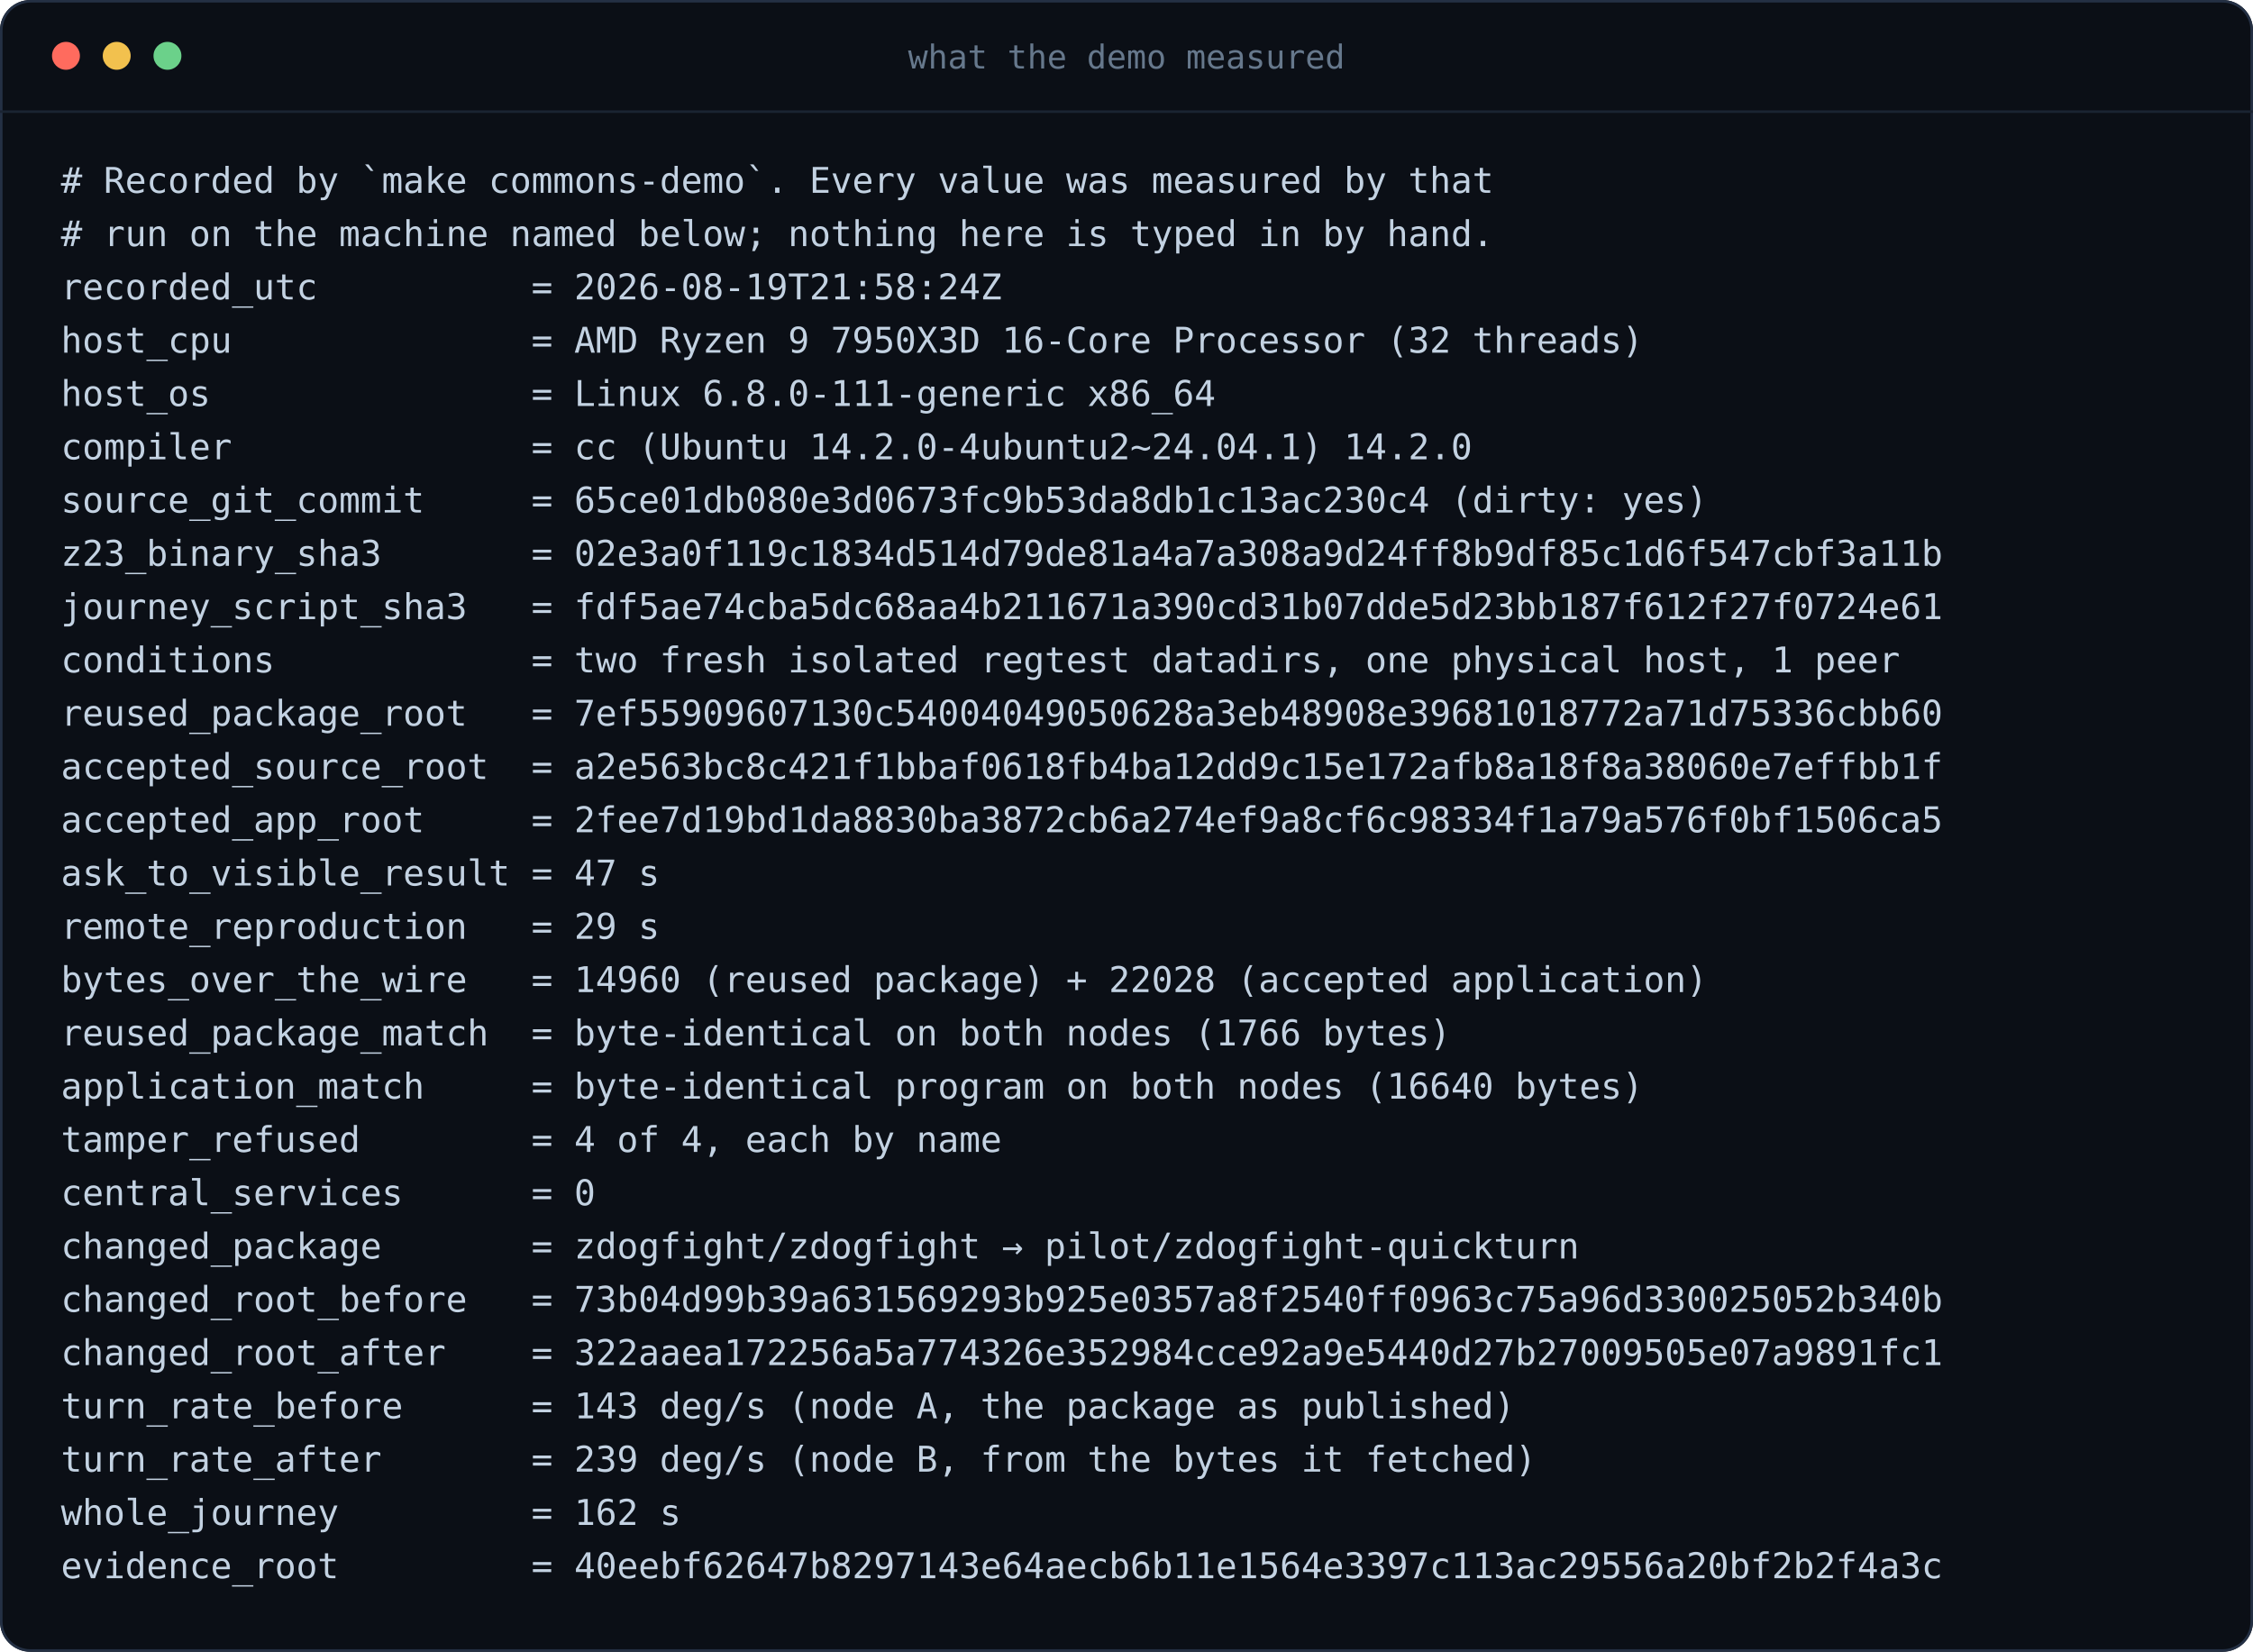
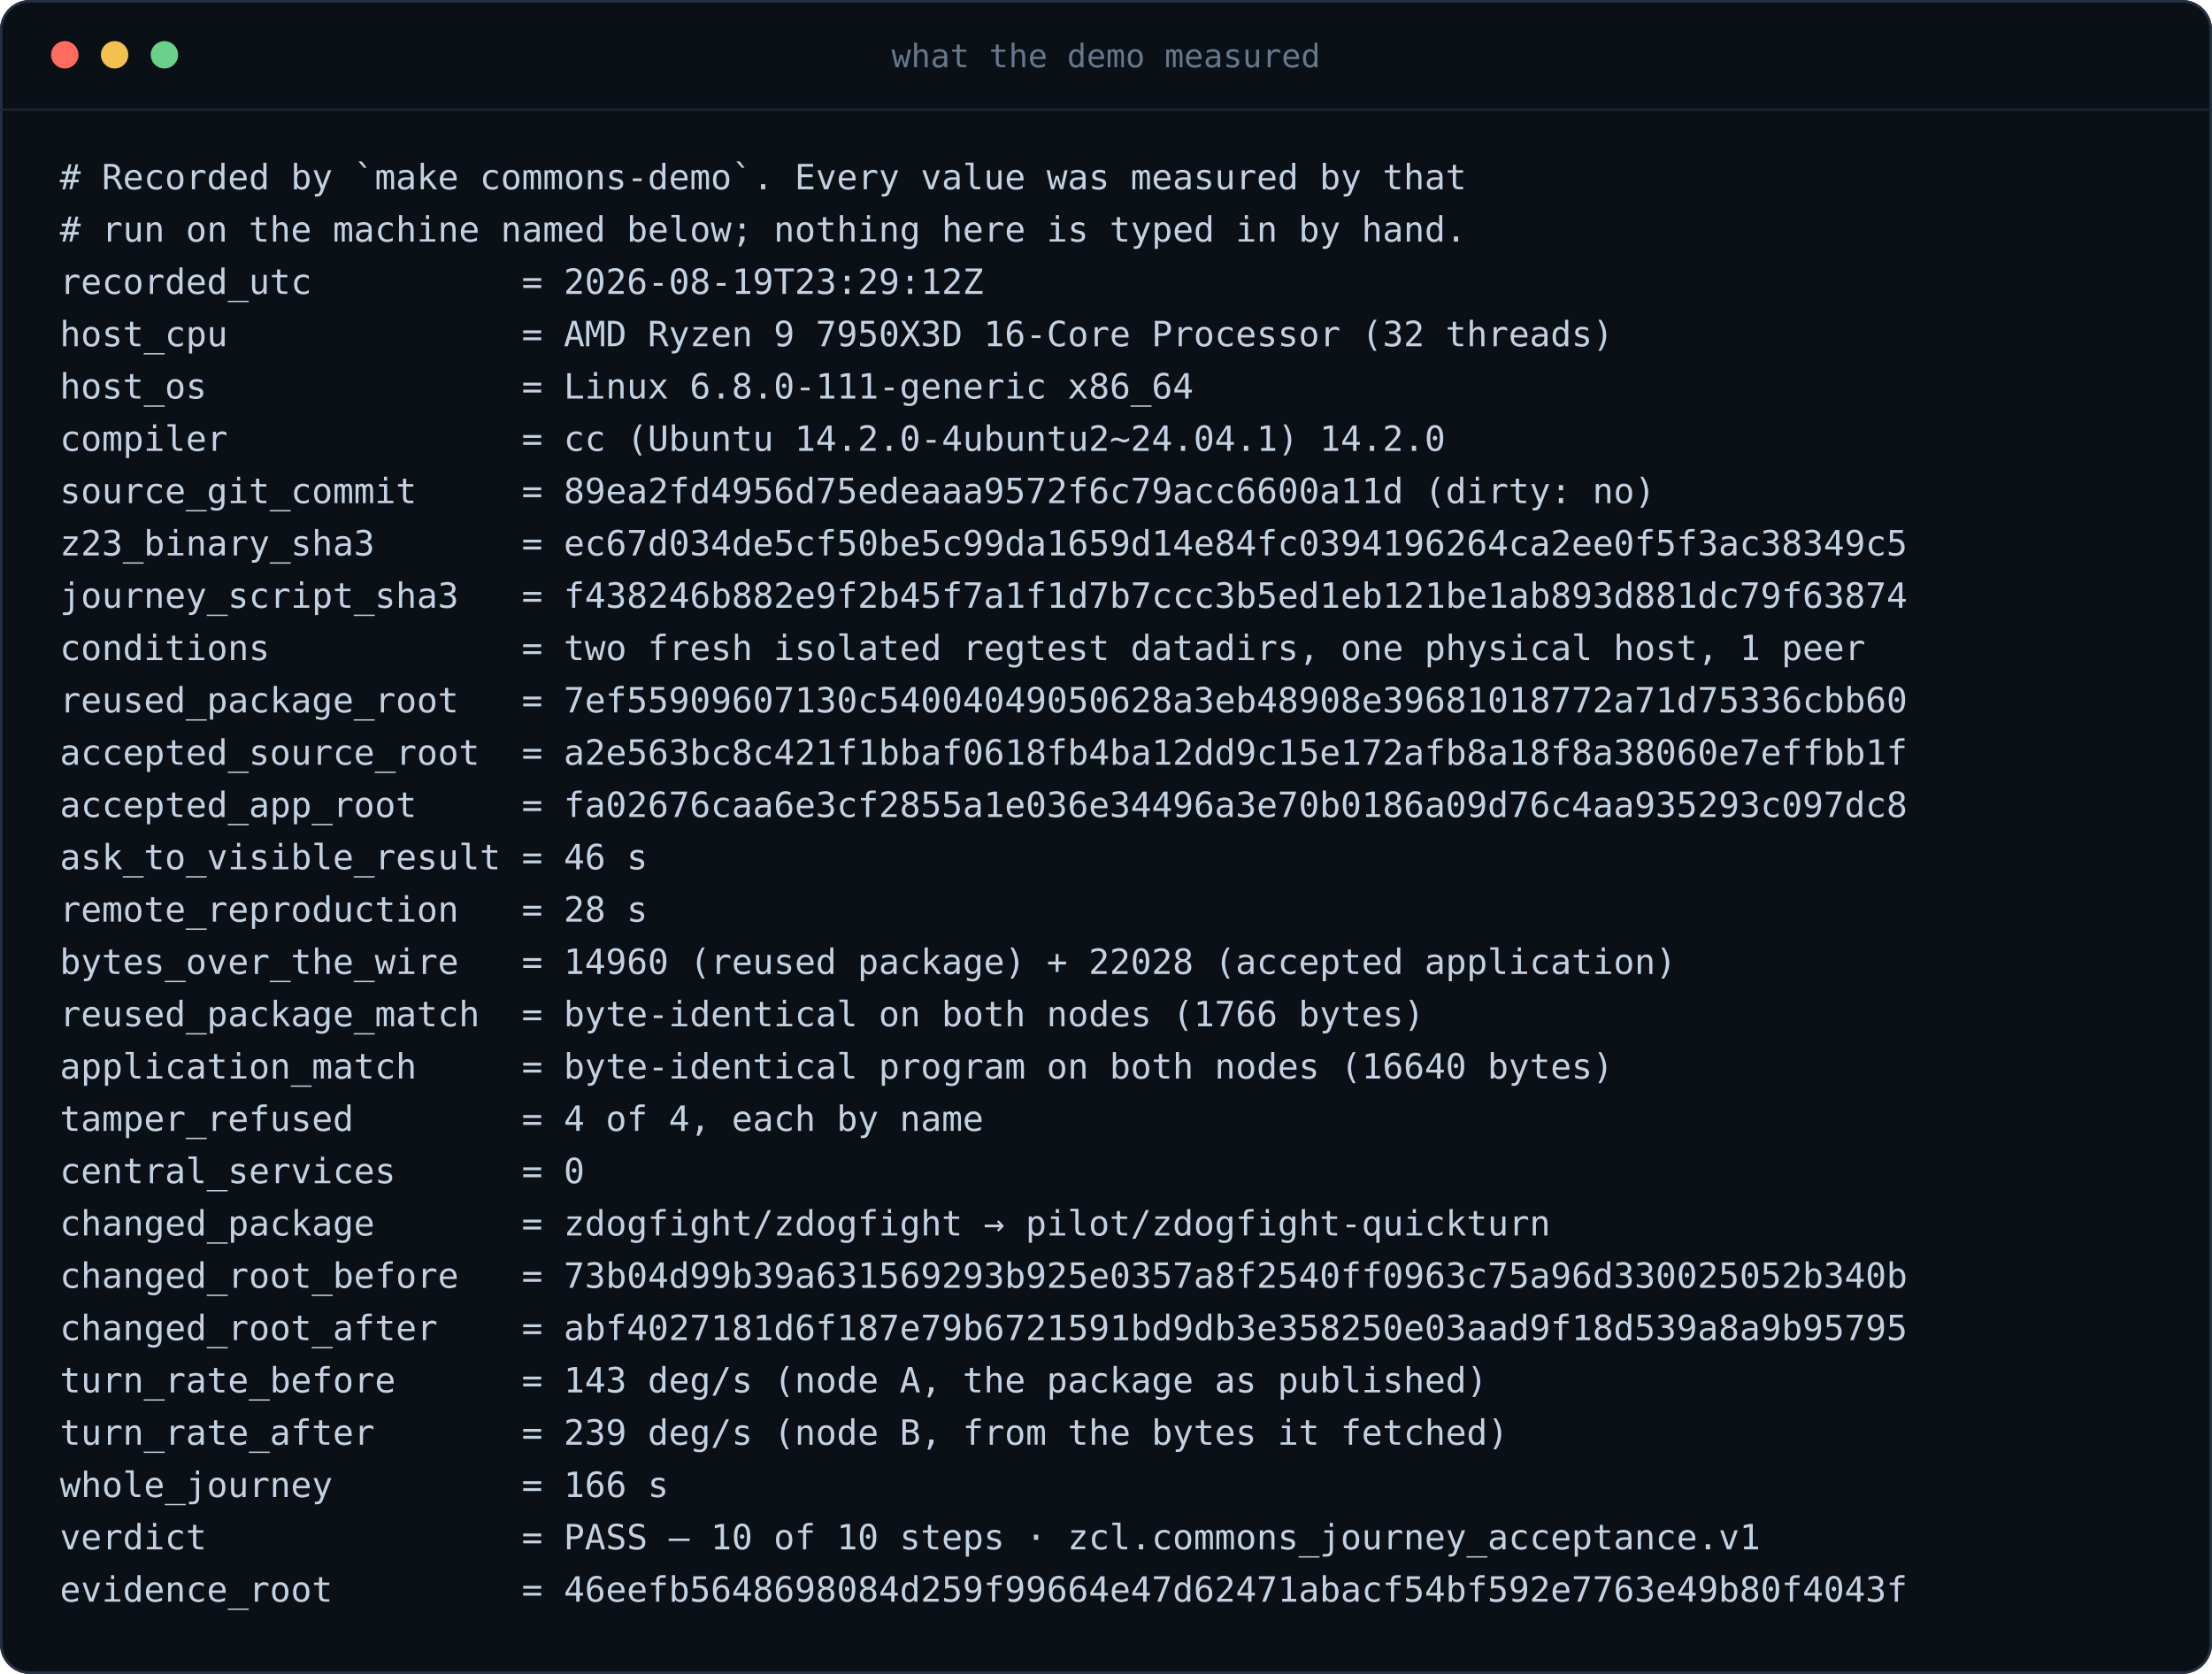
- <svg xmlns="http://www.w3.org/2000/svg" width="888" height="651" viewBox="0 0 888 651" role="img" aria-label="what the demo measured">
-   <rect width="888" height="651" rx="12" fill="#0b0f16" />
-   <rect x="0.5" y="0.5" width="887" height="650" rx="11.5" fill="none" stroke="#243044" />
+ <svg xmlns="http://www.w3.org/2000/svg" width="888" height="672" viewBox="0 0 888 672" role="img" aria-label="what the demo measured">
+   <rect width="888" height="672" rx="12" fill="#0b0f16" />
+   <rect x="0.5" y="0.5" width="887" height="671" rx="11.5" fill="none" stroke="#243044" />
  <path d="M0 44 h888" stroke="#1a2432" />
  <circle cx="26" cy="22" r="5.5" fill="#ff6b5e" />
  <circle cx="46" cy="22" r="5.5" fill="#f2c14e" />
  <circle cx="66" cy="22" r="5.5" fill="#6bd18a" />
  <text x="444" y="27" font-family="ui-monospace, SFMono-Regular, Menlo, Consolas, monospace" font-size="13" fill="#66788c" text-anchor="middle">what the demo measured</text>
  <text y="76" font-family="ui-monospace, SFMono-Regular, Menlo, Consolas, monospace" font-size="14" xml:space="preserve">
    <tspan x="24.0" textLength="562.8" lengthAdjust="spacing" fill="#c3d2e2"># Recorded by `make commons-demo`. Every value was measured by that</tspan>
  </text>
  <text y="97" font-family="ui-monospace, SFMono-Regular, Menlo, Consolas, monospace" font-size="14" xml:space="preserve">
    <tspan x="24.0" textLength="562.8" lengthAdjust="spacing" fill="#c3d2e2"># run on the machine named below; nothing here is typed in by hand.</tspan>
  </text>
  <text y="118" font-family="ui-monospace, SFMono-Regular, Menlo, Consolas, monospace" font-size="14" xml:space="preserve">
-     <tspan x="24.0" textLength="369.6" lengthAdjust="spacing" fill="#c3d2e2">recorded_utc          = 2026-08-19T21:58:24Z</tspan>
+     <tspan x="24.0" textLength="369.6" lengthAdjust="spacing" fill="#c3d2e2">recorded_utc          = 2026-08-19T23:29:12Z</tspan>
  </text>
  <text y="139" font-family="ui-monospace, SFMono-Regular, Menlo, Consolas, monospace" font-size="14" xml:space="preserve">
    <tspan x="24.0" textLength="621.6" lengthAdjust="spacing" fill="#c3d2e2">host_cpu              = AMD Ryzen 9 7950X3D 16-Core Processor (32 threads)</tspan>
  </text>
  <text y="160" font-family="ui-monospace, SFMono-Regular, Menlo, Consolas, monospace" font-size="14" xml:space="preserve">
    <tspan x="24.0" textLength="453.6" lengthAdjust="spacing" fill="#c3d2e2">host_os               = Linux 6.8.0-111-generic x86_64</tspan>
  </text>
  <text y="181" font-family="ui-monospace, SFMono-Regular, Menlo, Consolas, monospace" font-size="14" xml:space="preserve">
    <tspan x="24.0" textLength="554.4" lengthAdjust="spacing" fill="#c3d2e2">compiler              = cc (Ubuntu 14.2.0-4ubuntu2~24.04.1) 14.2.0</tspan>
  </text>
  <text y="202" font-family="ui-monospace, SFMono-Regular, Menlo, Consolas, monospace" font-size="14" xml:space="preserve">
-     <tspan x="24.0" textLength="646.8" lengthAdjust="spacing" fill="#c3d2e2">source_git_commit     = 65ce01db080e3d0673fc9b53da8db1c13ac230c4 (dirty: yes)</tspan>
+     <tspan x="24.0" textLength="638.4" lengthAdjust="spacing" fill="#c3d2e2">source_git_commit     = 89ea2fd4956d75edeaaa9572f6c79acc6600a11d (dirty: no)</tspan>
  </text>
  <text y="223" font-family="ui-monospace, SFMono-Regular, Menlo, Consolas, monospace" font-size="14" xml:space="preserve">
-     <tspan x="24.0" textLength="739.2" lengthAdjust="spacing" fill="#c3d2e2">z23_binary_sha3       = 02e3a0f119c1834d514d79de81a4a7a308a9d24ff8b9df85c1d6f547cbf3a11b</tspan>
+     <tspan x="24.0" textLength="739.2" lengthAdjust="spacing" fill="#c3d2e2">z23_binary_sha3       = ec67d034de5cf50be5c99da1659d14e84fc0394196264ca2ee0f5f3ac38349c5</tspan>
  </text>
  <text y="244" font-family="ui-monospace, SFMono-Regular, Menlo, Consolas, monospace" font-size="14" xml:space="preserve">
-     <tspan x="24.0" textLength="739.2" lengthAdjust="spacing" fill="#c3d2e2">journey_script_sha3   = fdf5ae74cba5dc68aa4b211671a390cd31b07dde5d23bb187f612f27f0724e61</tspan>
+     <tspan x="24.0" textLength="739.2" lengthAdjust="spacing" fill="#c3d2e2">journey_script_sha3   = f438246b882e9f2b45f7a1f1d7b7ccc3b5ed1eb121be1ab893d881dc79f63874</tspan>
  </text>
  <text y="265" font-family="ui-monospace, SFMono-Regular, Menlo, Consolas, monospace" font-size="14" xml:space="preserve">
    <tspan x="24.0" textLength="722.4" lengthAdjust="spacing" fill="#c3d2e2">conditions            = two fresh isolated regtest datadirs, one physical host, 1 peer</tspan>
  </text>
  <text y="286" font-family="ui-monospace, SFMono-Regular, Menlo, Consolas, monospace" font-size="14" xml:space="preserve">
    <tspan x="24.0" textLength="739.2" lengthAdjust="spacing" fill="#c3d2e2">reused_package_root   = 7ef55909607130c54004049050628a3eb48908e39681018772a71d75336cbb60</tspan>
  </text>
  <text y="307" font-family="ui-monospace, SFMono-Regular, Menlo, Consolas, monospace" font-size="14" xml:space="preserve">
    <tspan x="24.0" textLength="739.2" lengthAdjust="spacing" fill="#c3d2e2">accepted_source_root  = a2e563bc8c421f1bbaf0618fb4ba12dd9c15e172afb8a18f8a38060e7effbb1f</tspan>
  </text>
  <text y="328" font-family="ui-monospace, SFMono-Regular, Menlo, Consolas, monospace" font-size="14" xml:space="preserve">
-     <tspan x="24.0" textLength="739.2" lengthAdjust="spacing" fill="#c3d2e2">accepted_app_root     = 2fee7d19bd1da8830ba3872cb6a274ef9a8cf6c98334f1a79a576f0bf1506ca5</tspan>
+     <tspan x="24.0" textLength="739.2" lengthAdjust="spacing" fill="#c3d2e2">accepted_app_root     = fa02676caa6e3cf2855a1e036e34496a3e70b0186a09d76c4aa935293c097dc8</tspan>
  </text>
  <text y="349" font-family="ui-monospace, SFMono-Regular, Menlo, Consolas, monospace" font-size="14" xml:space="preserve">
-     <tspan x="24.0" textLength="235.2" lengthAdjust="spacing" fill="#c3d2e2">ask_to_visible_result = 47 s</tspan>
+     <tspan x="24.0" textLength="235.2" lengthAdjust="spacing" fill="#c3d2e2">ask_to_visible_result = 46 s</tspan>
  </text>
  <text y="370" font-family="ui-monospace, SFMono-Regular, Menlo, Consolas, monospace" font-size="14" xml:space="preserve">
-     <tspan x="24.0" textLength="235.2" lengthAdjust="spacing" fill="#c3d2e2">remote_reproduction   = 29 s</tspan>
+     <tspan x="24.0" textLength="235.2" lengthAdjust="spacing" fill="#c3d2e2">remote_reproduction   = 28 s</tspan>
  </text>
  <text y="391" font-family="ui-monospace, SFMono-Regular, Menlo, Consolas, monospace" font-size="14" xml:space="preserve">
    <tspan x="24.0" textLength="646.8" lengthAdjust="spacing" fill="#c3d2e2">bytes_over_the_wire   = 14960 (reused package) + 22028 (accepted application)</tspan>
  </text>
  <text y="412" font-family="ui-monospace, SFMono-Regular, Menlo, Consolas, monospace" font-size="14" xml:space="preserve">
    <tspan x="24.0" textLength="546.0" lengthAdjust="spacing" fill="#c3d2e2">reused_package_match  = byte-identical on both nodes (1766 bytes)</tspan>
  </text>
  <text y="433" font-family="ui-monospace, SFMono-Regular, Menlo, Consolas, monospace" font-size="14" xml:space="preserve">
    <tspan x="24.0" textLength="621.6" lengthAdjust="spacing" fill="#c3d2e2">application_match     = byte-identical program on both nodes (16640 bytes)</tspan>
  </text>
  <text y="454" font-family="ui-monospace, SFMono-Regular, Menlo, Consolas, monospace" font-size="14" xml:space="preserve">
    <tspan x="24.0" textLength="369.6" lengthAdjust="spacing" fill="#c3d2e2">tamper_refused        = 4 of 4, each by name</tspan>
  </text>
  <text y="475" font-family="ui-monospace, SFMono-Regular, Menlo, Consolas, monospace" font-size="14" xml:space="preserve">
    <tspan x="24.0" textLength="210.0" lengthAdjust="spacing" fill="#c3d2e2">central_services      = 0</tspan>
  </text>
  <text y="496" font-family="ui-monospace, SFMono-Regular, Menlo, Consolas, monospace" font-size="14" xml:space="preserve">
    <tspan x="24.0" textLength="596.4" lengthAdjust="spacing" fill="#c3d2e2">changed_package       = zdogfight/zdogfight → pilot/zdogfight-quickturn</tspan>
  </text>
  <text y="517" font-family="ui-monospace, SFMono-Regular, Menlo, Consolas, monospace" font-size="14" xml:space="preserve">
    <tspan x="24.0" textLength="739.2" lengthAdjust="spacing" fill="#c3d2e2">changed_root_before   = 73b04d99b39a631569293b925e0357a8f2540ff0963c75a96d330025052b340b</tspan>
  </text>
  <text y="538" font-family="ui-monospace, SFMono-Regular, Menlo, Consolas, monospace" font-size="14" xml:space="preserve">
-     <tspan x="24.0" textLength="739.2" lengthAdjust="spacing" fill="#c3d2e2">changed_root_after    = 322aaea172256a5a774326e352984cce92a9e5440d27b27009505e07a9891fc1</tspan>
+     <tspan x="24.0" textLength="739.2" lengthAdjust="spacing" fill="#c3d2e2">changed_root_after    = abf4027181d6f187e79b6721591bd9db3e358250e03aad9f18d539a8a9b95795</tspan>
  </text>
  <text y="559" font-family="ui-monospace, SFMono-Regular, Menlo, Consolas, monospace" font-size="14" xml:space="preserve">
    <tspan x="24.0" textLength="571.2" lengthAdjust="spacing" fill="#c3d2e2">turn_rate_before      = 143 deg/s (node A, the package as published)</tspan>
  </text>
  <text y="580" font-family="ui-monospace, SFMono-Regular, Menlo, Consolas, monospace" font-size="14" xml:space="preserve">
    <tspan x="24.0" textLength="579.6" lengthAdjust="spacing" fill="#c3d2e2">turn_rate_after       = 239 deg/s (node B, from the bytes it fetched)</tspan>
  </text>
  <text y="601" font-family="ui-monospace, SFMono-Regular, Menlo, Consolas, monospace" font-size="14" xml:space="preserve">
-     <tspan x="24.0" textLength="243.6" lengthAdjust="spacing" fill="#c3d2e2">whole_journey         = 162 s</tspan>
+     <tspan x="24.0" textLength="243.6" lengthAdjust="spacing" fill="#c3d2e2">whole_journey         = 166 s</tspan>
  </text>
  <text y="622" font-family="ui-monospace, SFMono-Regular, Menlo, Consolas, monospace" font-size="14" xml:space="preserve">
-     <tspan x="24.0" textLength="739.2" lengthAdjust="spacing" fill="#c3d2e2">evidence_root         = 40eebf62647b8297143e64aecb6b11e1564e3397c113ac29556a20bf2b2f4a3c</tspan>
+     <tspan x="24.0" textLength="680.4" lengthAdjust="spacing" fill="#c3d2e2">verdict               = PASS — 10 of 10 steps · zcl.commons_journey_acceptance.v1</tspan>
+   </text>
+   <text y="643" font-family="ui-monospace, SFMono-Regular, Menlo, Consolas, monospace" font-size="14" xml:space="preserve">
+     <tspan x="24.0" textLength="739.2" lengthAdjust="spacing" fill="#c3d2e2">evidence_root         = 46eefb5648698084d259f99664e47d62471abacf54bf592e7763e49b80f4043f</tspan>
  </text>
</svg>
